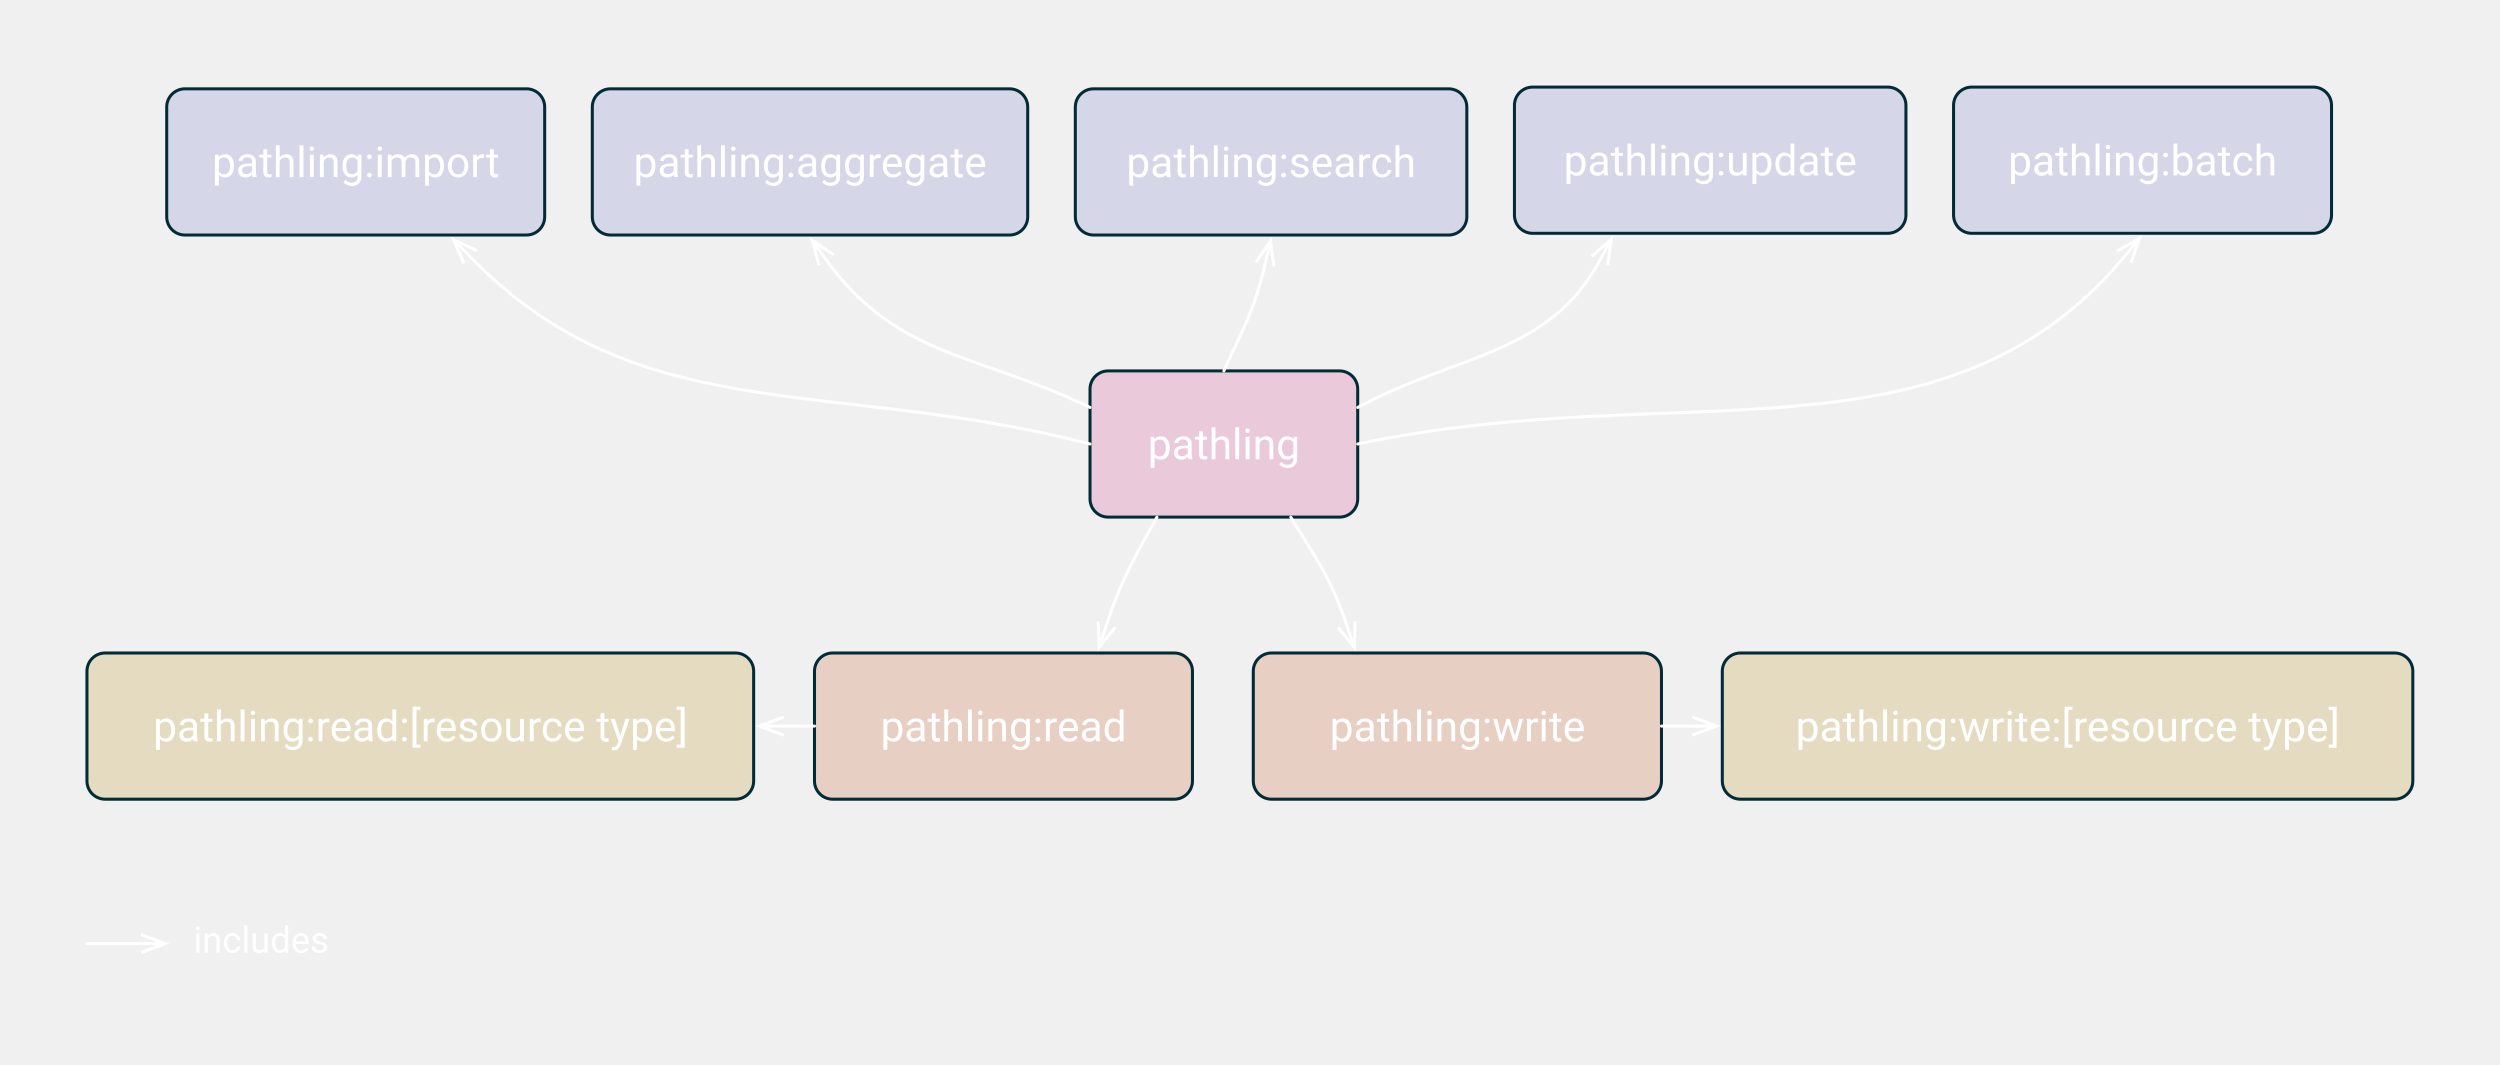
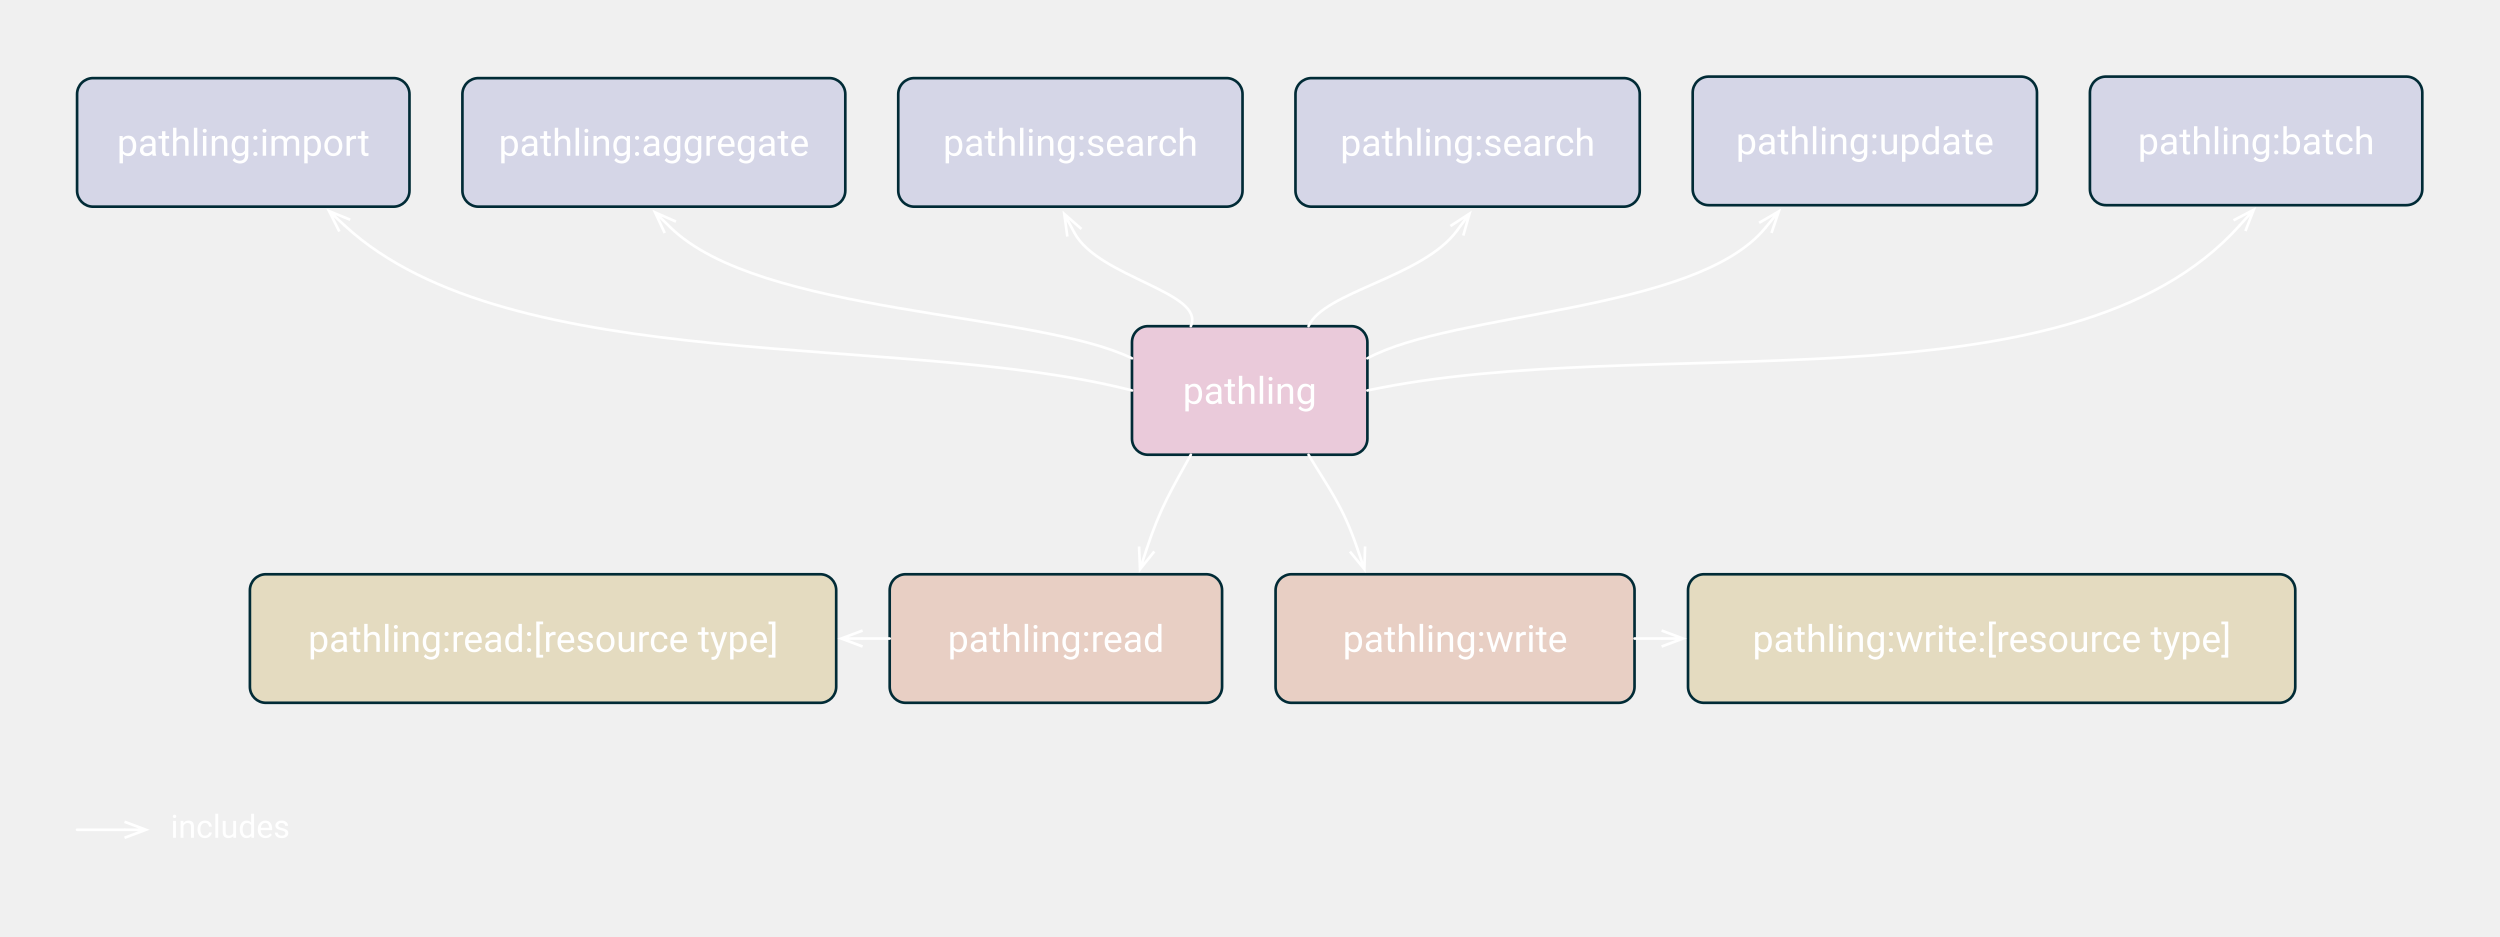
- <svg xmlns="http://www.w3.org/2000/svg" version="1.1" viewBox="500 1682 824 351" width="824" height="351">
+ <svg xmlns="http://www.w3.org/2000/svg" version="1.1" viewBox="435 1682 937 351" width="937" height="351">
  <defs>
    <marker orient="auto" overflow="visible" markerUnits="strokeWidth" id="StickArrow_Marker" stroke-linejoin="miter" stroke-miterlimit="10" viewBox="-1 -4 10 8" markerWidth="10" markerHeight="8" color="white">
      <g>
        <path d="M 8 0 L 0 0 M 0 -3 L 8 0 L 0 3" fill="none" stroke="currentColor" stroke-width="1" />
      </g>
    </marker>
+     <marker orient="auto" overflow="visible" markerUnits="strokeWidth" id="StickArrow_Marker_2" stroke-linejoin="miter" stroke-miterlimit="10" viewBox="-1 -4 10 8" markerWidth="10" markerHeight="8" color="white">
+       <g>
+         <path d="M 8 0 L 0 0 M 0 -3 L 8 0 L 0 3" fill="none" stroke="currentColor" stroke-width="1" />
+       </g>
+     </marker>
  </defs>
-   <g id="Authorities_(dark)" fill-opacity="1" stroke="none" stroke-opacity="1" stroke-dasharray="none" fill="none">
+   <g id="Authorities_(dark)" stroke="none" fill="none" stroke-dasharray="none" stroke-opacity="1" fill-opacity="1">
    <g id="Authorities_(dark)_Layer_1">
      <g id="Graphic_16">
        <path d="M 865.269 1804.252 L 941.5 1804.252 C 944.813 1804.252 947.5 1806.938 947.5 1810.252 L 947.5 1846.441 C 947.5 1849.755 944.813 1852.441 941.5 1852.441 L 865.269 1852.441 C 861.955 1852.441 859.269 1849.755 859.269 1846.441 L 859.269 1810.252 C 859.269 1806.938 861.955 1804.252 865.269 1804.252 Z" fill="#d33682" fill-opacity=".2" />
        <path d="M 865.269 1804.252 L 941.5 1804.252 C 944.813 1804.252 947.5 1806.938 947.5 1810.252 L 947.5 1846.441 C 947.5 1849.755 944.813 1852.441 941.5 1852.441 L 865.269 1852.441 C 861.955 1852.441 859.269 1849.755 859.269 1846.441 L 859.269 1810.252 C 859.269 1806.938 861.955 1804.252 865.269 1804.252 Z" stroke="#012b36" stroke-linecap="round" stroke-linejoin="round" stroke-width="1" />
        <text transform="translate(864.269 1820.347)" fill="white">
-           <tspan font-family="Roboto, sans-serif" font-size="14" fill="white" x="14.051" y="13">pathling
-           </tspan>
+           <tspan font-family="Roboto" font-size="14" fill="white" x="14.051" y="13">pathling</tspan>
        </text>
      </g>
      <g id="Graphic_21">
        <path d="M 774.456 1897.228 L 887.037 1897.228 C 890.35 1897.228 893.037 1899.915 893.037 1903.228 L 893.037 1939.417 C 893.037 1942.731 890.35 1945.417 887.037 1945.417 L 774.456 1945.417 C 771.142 1945.417 768.456 1942.731 768.456 1939.417 L 768.456 1903.228 C 768.456 1899.915 771.142 1897.228 774.456 1897.228 Z" fill="#cb4b16" fill-opacity=".2" />
        <path d="M 774.456 1897.228 L 887.037 1897.228 C 890.35 1897.228 893.037 1899.915 893.037 1903.228 L 893.037 1939.417 C 893.037 1942.731 890.35 1945.417 887.037 1945.417 L 774.456 1945.417 C 771.142 1945.417 768.456 1942.731 768.456 1939.417 L 768.456 1903.228 C 768.456 1899.915 771.142 1897.228 774.456 1897.228 Z" stroke="#012b36" stroke-linecap="round" stroke-linejoin="round" stroke-width="1" />
        <text transform="translate(773.4555 1913.323)" fill="white">
-           <tspan font-family="Roboto, sans-serif" font-size="14" fill="white" x="16.764" y="13">pathling:read
-           </tspan>
+           <tspan font-family="Roboto" font-size="14" fill="white" x="16.764" y="13">pathling:read</tspan>
        </text>
      </g>
      <g id="Line_22">
        <path d="M 881.327 1852.441 C 874.393 1865.08 869.914 1872.07 864.771 1887.757" marker-end="url(#StickArrow_Marker)" stroke="white" stroke-linecap="round" stroke-linejoin="round" stroke-width="1" />
      </g>
      <g id="Graphic_23">
        <path d="M 919.084 1897.228 L 1041.623 1897.228 C 1044.937 1897.228 1047.623 1899.915 1047.623 1903.228 L 1047.623 1939.417 C 1047.623 1942.731 1044.937 1945.417 1041.623 1945.417 L 919.084 1945.417 C 915.771 1945.417 913.084 1942.731 913.084 1939.417 L 913.084 1903.228 C 913.084 1899.915 915.771 1897.228 919.084 1897.228 Z" fill="#cb4b16" fill-opacity=".2" />
        <path d="M 919.084 1897.228 L 1041.623 1897.228 C 1044.937 1897.228 1047.623 1899.915 1047.623 1903.228 L 1047.623 1939.417 C 1047.623 1942.731 1044.937 1945.417 1041.623 1945.417 L 919.084 1945.417 C 915.771 1945.417 913.084 1942.731 913.084 1939.417 L 913.084 1903.228 C 913.084 1899.915 915.771 1897.228 919.084 1897.228 Z" stroke="#012b36" stroke-linecap="round" stroke-linejoin="round" stroke-width="1" />
        <text transform="translate(918.0844 1913.323)" fill="white">
-           <tspan font-family="Roboto, sans-serif" font-size="14" fill="white" x="20.187" y="13">pathling:write
-           </tspan>
+           <tspan font-family="Roboto" font-size="14" fill="white" x="20.187" y="13">pathling:write</tspan>
        </text>
      </g>
      <g id="Line_24">
        <path d="M 925.442 1852.441 C 933.086 1865.169 938.251 1871.441 943.794 1887.768" marker-end="url(#StickArrow_Marker)" stroke="white" stroke-linecap="round" stroke-linejoin="round" stroke-width="1" />
      </g>
      <g id="Graphic_25">
        <path d="M 534.661 1897.228 L 742.408 1897.228 C 745.721 1897.228 748.408 1899.915 748.408 1903.228 L 748.408 1939.417 C 748.408 1942.731 745.721 1945.417 742.408 1945.417 L 534.661 1945.417 C 531.348 1945.417 528.661 1942.731 528.661 1939.417 L 528.661 1903.228 C 528.661 1899.915 531.348 1897.228 534.661 1897.228 Z" fill="#b58900" fill-opacity=".2" />
        <path d="M 534.661 1897.228 L 742.408 1897.228 C 745.721 1897.228 748.408 1899.915 748.408 1903.228 L 748.408 1939.417 C 748.408 1942.731 745.721 1945.417 742.408 1945.417 L 534.661 1945.417 C 531.348 1945.417 528.661 1942.731 528.661 1939.417 L 528.661 1903.228 C 528.661 1899.915 531.348 1897.228 534.661 1897.228 Z" stroke="#012b36" stroke-linecap="round" stroke-linejoin="round" stroke-width="1" />
        <text transform="translate(533.6614 1913.323)" fill="white">
-           <tspan font-family="Roboto, sans-serif" font-size="14" fill="white" x="16.823" y="13">pathling:read:[resource type]
-           </tspan>
+           <tspan font-family="Roboto" font-size="14" fill="white" x="16.823" y="13">pathling:read:[resource type]</tspan>
        </text>
      </g>
      <g id="Graphic_26">
        <path d="M 1073.671 1897.228 L 1289.265 1897.228 C 1292.579 1897.228 1295.265 1899.915 1295.265 1903.228 L 1295.265 1939.417 C 1295.265 1942.731 1292.579 1945.417 1289.265 1945.417 L 1073.671 1945.417 C 1070.357 1945.417 1067.671 1942.731 1067.671 1939.417 L 1067.671 1903.228 C 1067.671 1899.915 1070.357 1897.228 1073.671 1897.228 Z" fill="#b58900" fill-opacity=".2" />
        <path d="M 1073.671 1897.228 L 1289.265 1897.228 C 1292.579 1897.228 1295.265 1899.915 1295.265 1903.228 L 1295.265 1939.417 C 1295.265 1942.731 1292.579 1945.417 1289.265 1945.417 L 1073.671 1945.417 C 1070.357 1945.417 1067.671 1942.731 1067.671 1939.417 L 1067.671 1903.228 C 1067.671 1899.915 1070.357 1897.228 1073.671 1897.228 Z" stroke="#012b36" stroke-linecap="round" stroke-linejoin="round" stroke-width="1" />
        <text transform="translate(1072.671 1913.323)" fill="white">
-           <tspan font-family="Roboto, sans-serif" font-size="14" fill="white" x="19.192" y="13">pathling:write:[resource type]
-           </tspan>
+           <tspan font-family="Roboto" font-size="14" fill="white" x="19.192" y="13">pathling:write:[resource type]</tspan>
        </text>
      </g>
      <g id="Line_27">
        <line x1="768.456" y1="1921.323" x2="758.308" y2="1921.323" marker-end="url(#StickArrow_Marker)" stroke="white" stroke-linecap="round" stroke-linejoin="round" stroke-width="1" />
      </g>
      <g id="Line_28">
        <line x1="1047.623" y1="1921.323" x2="1057.771" y2="1921.323" marker-end="url(#StickArrow_Marker)" stroke="white" stroke-linecap="round" stroke-linejoin="round" stroke-width="1" />
      </g>
      <g id="Line_32">
-         <path d="M 859.269 1828.347 C 773.845 1806.275 710.814 1823.93 655.083 1766.746" marker-end="url(#StickArrow_Marker)" stroke="white" stroke-linecap="round" stroke-linejoin="round" stroke-width="1" />
+         <path d="M 859.269 1828.347 C 773.754 1806.251 626.357 1823.968 564.224 1766.563" marker-end="url(#StickArrow_Marker)" stroke="white" stroke-linecap="round" stroke-linejoin="round" stroke-width="1" />
      </g>
      <g id="Line_33">
-         <path d="M 859.269 1816.299 C 823.216 1798.736 795.719 1800.088 772.406 1767.75" marker-end="url(#StickArrow_Marker)" stroke="white" stroke-linecap="round" stroke-linejoin="round" stroke-width="1" />
+         <path d="M 859.269 1816.299 C 823.013 1798.637 719.87 1800.103 686.242 1767.2" marker-end="url(#StickArrow_Marker)" stroke="white" stroke-linecap="round" stroke-linejoin="round" stroke-width="1" />
      </g>
      <g id="Line_34">
-         <path d="M 903.384 1804.252 C 908.99 1791.489 912.989 1786.052 916.934 1769.153" marker-end="url(#StickArrow_Marker)" stroke="white" stroke-linecap="round" stroke-linejoin="round" stroke-width="1" />
+         <path d="M 881.327 1804.252 C 886.923 1791.513 846.711 1786.072 837.682 1769.246" marker-end="url(#StickArrow_Marker)" stroke="white" stroke-linecap="round" stroke-linejoin="round" stroke-width="1" />
      </g>
      <g id="Line_36">
-         <line x1="528.661" y1="1993" x2="546.448" y2="1993" marker-end="url(#StickArrow_Marker)" stroke="white" stroke-linecap="round" stroke-linejoin="round" stroke-width="1" />
+         <line x1="463.888" y1="1993" x2="481.675" y2="1993" marker-end="url(#StickArrow_Marker)" stroke="white" stroke-linecap="round" stroke-linejoin="round" stroke-width="1" />
      </g>
      <g id="Graphic_35">
-         <text transform="translate(563.7208 1985)" fill="white">
-           <tspan font-family="Roboto, sans-serif" font-size="12" fill="white" x="0" y="11">includes
-           </tspan>
+         <text transform="translate(498.9478 1985)" fill="white">
+           <tspan font-family="Roboto" font-size="12" fill="white" x="0" y="11">includes</tspan>
        </text>
      </g>
      <g id="Graphic_29">
-         <path d="M 560.947 1711.276 L 673.528 1711.276 C 676.842 1711.276 679.528 1713.962 679.528 1717.276 L 679.528 1753.465 C 679.528 1756.778 676.842 1759.465 673.528 1759.465 L 560.947 1759.465 C 557.634 1759.465 554.947 1756.778 554.947 1753.465 L 554.947 1717.276 C 554.947 1713.962 557.634 1711.276 560.947 1711.276 Z" fill="#6c71c4" fill-opacity=".2" />
-         <path d="M 560.947 1711.276 L 673.528 1711.276 C 676.842 1711.276 679.528 1713.962 679.528 1717.276 L 679.528 1753.465 C 679.528 1756.778 676.842 1759.465 673.528 1759.465 L 560.947 1759.465 C 557.634 1759.465 554.947 1756.778 554.947 1753.465 L 554.947 1717.276 C 554.947 1713.962 557.634 1711.276 560.947 1711.276 Z" stroke="#012b36" stroke-linecap="round" stroke-linejoin="round" stroke-width="1" />
-         <text transform="translate(559.9473 1727.37)" fill="white">
-           <tspan font-family="Roboto, sans-serif" font-size="14" fill="white" x="9.952" y="13">pathling:import
-           </tspan>
+         <path d="M 469.888 1711.276 L 582.469 1711.276 C 585.783 1711.276 588.469 1713.962 588.469 1717.276 L 588.469 1753.465 C 588.469 1756.778 585.783 1759.465 582.469 1759.465 L 469.888 1759.465 C 466.575 1759.465 463.888 1756.778 463.888 1753.465 L 463.888 1717.276 C 463.888 1713.962 466.575 1711.276 469.888 1711.276 Z" fill="#6c71c4" fill-opacity=".2" />
+         <path d="M 469.888 1711.276 L 582.469 1711.276 C 585.783 1711.276 588.469 1713.962 588.469 1717.276 L 588.469 1753.465 C 588.469 1756.778 585.783 1759.465 582.469 1759.465 L 469.888 1759.465 C 466.575 1759.465 463.888 1756.778 463.888 1753.465 L 463.888 1717.276 C 463.888 1713.962 466.575 1711.276 469.888 1711.276 Z" stroke="#012b36" stroke-linecap="round" stroke-linejoin="round" stroke-width="1" />
+         <text transform="translate(468.8884 1727.37)" fill="white">
+           <tspan font-family="Roboto" font-size="14" fill="white" x="9.952" y="13">pathling:import</tspan>
        </text>
      </g>
      <g id="Graphic_30">
-         <path d="M 701.224 1711.276 L 832.732 1711.276 C 836.046 1711.276 838.732 1713.962 838.732 1717.276 L 838.732 1753.465 C 838.732 1756.778 836.046 1759.465 832.732 1759.465 L 701.224 1759.465 C 697.911 1759.465 695.224 1756.778 695.224 1753.465 L 695.224 1717.276 C 695.224 1713.962 697.911 1711.276 701.224 1711.276 Z" fill="#6c71c4" fill-opacity=".2" />
-         <path d="M 701.224 1711.276 L 832.732 1711.276 C 836.046 1711.276 838.732 1713.962 838.732 1717.276 L 838.732 1753.465 C 838.732 1756.778 836.046 1759.465 832.732 1759.465 L 701.224 1759.465 C 697.911 1759.465 695.224 1756.778 695.224 1753.465 L 695.224 1717.276 C 695.224 1713.962 697.911 1711.276 701.224 1711.276 Z" stroke="#012b36" stroke-linecap="round" stroke-linejoin="round" stroke-width="1" />
-         <text transform="translate(700.2244 1727.37)" fill="white">
-           <tspan font-family="Roboto, sans-serif" font-size="14" fill="white" x="8.59" y="13">pathling:aggregate
-           </tspan>
+         <path d="M 614.312 1711.276 L 745.82 1711.276 C 749.133 1711.276 751.82 1713.962 751.82 1717.276 L 751.82 1753.465 C 751.82 1756.778 749.133 1759.465 745.82 1759.465 L 614.312 1759.465 C 610.998 1759.465 608.312 1756.778 608.312 1753.465 L 608.312 1717.276 C 608.312 1713.962 610.998 1711.276 614.312 1711.276 Z" fill="#6c71c4" fill-opacity=".2" />
+         <path d="M 614.312 1711.276 L 745.82 1711.276 C 749.133 1711.276 751.82 1713.962 751.82 1717.276 L 751.82 1753.465 C 751.82 1756.778 749.133 1759.465 745.82 1759.465 L 614.312 1759.465 C 610.998 1759.465 608.312 1756.778 608.312 1753.465 L 608.312 1717.276 C 608.312 1713.962 610.998 1711.276 614.312 1711.276 Z" stroke="#012b36" stroke-linecap="round" stroke-linejoin="round" stroke-width="1" />
+         <text transform="translate(613.3119 1727.37)" fill="white">
+           <tspan font-family="Roboto" font-size="14" fill="white" x="8.59" y="13">pathling:aggregate</tspan>
        </text>
      </g>
      <g id="Graphic_31">
-         <path d="M 860.428 1711.276 L 977.465 1711.276 C 980.779 1711.276 983.465 1713.962 983.465 1717.276 L 983.465 1753.465 C 983.465 1756.778 980.779 1759.465 977.465 1759.465 L 860.428 1759.465 C 857.115 1759.465 854.428 1756.778 854.428 1753.465 L 854.428 1717.276 C 854.428 1713.962 857.115 1711.276 860.428 1711.276 Z" fill="#6c71c4" fill-opacity=".2" />
-         <path d="M 860.428 1711.276 L 977.465 1711.276 C 980.779 1711.276 983.465 1713.962 983.465 1717.276 L 983.465 1753.465 C 983.465 1756.778 980.779 1759.465 977.465 1759.465 L 860.428 1759.465 C 857.115 1759.465 854.428 1756.778 854.428 1753.465 L 854.428 1717.276 C 854.428 1713.962 857.115 1711.276 860.428 1711.276 Z" stroke="#012b36" stroke-linecap="round" stroke-linejoin="round" stroke-width="1" />
-         <text transform="translate(859.4283 1727.37)" fill="white">
-           <tspan font-family="Roboto, sans-serif" font-size="14" fill="white" x="11.81" y="13">pathling:search
-           </tspan>
+         <path d="M 777.662 1711.276 L 894.699 1711.276 C 898.012 1711.276 900.699 1713.962 900.699 1717.276 L 900.699 1753.465 C 900.699 1756.778 898.012 1759.465 894.699 1759.465 L 777.662 1759.465 C 774.348 1759.465 771.662 1756.778 771.662 1753.465 L 771.662 1717.276 C 771.662 1713.962 774.348 1711.276 777.662 1711.276 Z" fill="#6c71c4" fill-opacity=".2" />
+         <path d="M 777.662 1711.276 L 894.699 1711.276 C 898.012 1711.276 900.699 1713.962 900.699 1717.276 L 900.699 1753.465 C 900.699 1756.778 898.012 1759.465 894.699 1759.465 L 777.662 1759.465 C 774.348 1759.465 771.662 1756.778 771.662 1753.465 L 771.662 1717.276 C 771.662 1713.962 774.348 1711.276 777.662 1711.276 Z" stroke="#012b36" stroke-linecap="round" stroke-linejoin="round" stroke-width="1" />
+         <text transform="translate(776.6622 1727.37)" fill="white">
+           <tspan font-family="Roboto" font-size="14" fill="white" x="11.81" y="13">pathling:search</tspan>
        </text>
      </g>
      <g id="Graphic_37">
-         <path d="M 1005.161 1710.709 L 1122.197 1710.709 C 1125.511 1710.709 1128.197 1713.395 1128.197 1716.709 L 1128.197 1752.898 C 1128.197 1756.211 1125.511 1758.898 1122.197 1758.898 L 1005.161 1758.898 C 1001.847 1758.898 999.161 1756.211 999.161 1752.898 L 999.161 1716.709 C 999.161 1713.395 1001.847 1710.709 1005.161 1710.709 Z" fill="#6c71c4" fill-opacity=".2" />
-         <path d="M 1005.161 1710.709 L 1122.197 1710.709 C 1125.511 1710.709 1128.197 1713.395 1128.197 1716.709 L 1128.197 1752.898 C 1128.197 1756.211 1125.511 1758.898 1122.197 1758.898 L 1005.161 1758.898 C 1001.847 1758.898 999.161 1756.211 999.161 1752.898 L 999.161 1716.709 C 999.161 1713.395 1001.847 1710.709 1005.161 1710.709 Z" stroke="#012b36" stroke-linecap="round" stroke-linejoin="round" stroke-width="1" />
-         <text transform="translate(1004.161 1726.803)" fill="white">
-           <tspan font-family="Roboto, sans-serif" font-size="14" fill="white" x="11.222" y="13">pathling:update
-           </tspan>
+         <path d="M 1075.42 1710.709 L 1192.457 1710.709 C 1195.771 1710.709 1198.457 1713.395 1198.457 1716.709 L 1198.457 1752.898 C 1198.457 1756.211 1195.771 1758.898 1192.457 1758.898 L 1075.42 1758.898 C 1072.107 1758.898 1069.42 1756.211 1069.42 1752.898 L 1069.42 1716.709 C 1069.42 1713.395 1072.107 1710.709 1075.42 1710.709 Z" fill="#6c71c4" fill-opacity=".2" />
+         <path d="M 1075.42 1710.709 L 1192.457 1710.709 C 1195.771 1710.709 1198.457 1713.395 1198.457 1716.709 L 1198.457 1752.898 C 1198.457 1756.211 1195.771 1758.898 1192.457 1758.898 L 1075.42 1758.898 C 1072.107 1758.898 1069.42 1756.211 1069.42 1752.898 L 1069.42 1716.709 C 1069.42 1713.395 1072.107 1710.709 1075.42 1710.709 Z" stroke="#012b36" stroke-linecap="round" stroke-linejoin="round" stroke-width="1" />
+         <text transform="translate(1074.42 1726.803)" fill="white">
+           <tspan font-family="Roboto" font-size="14" fill="white" x="11.222" y="13">pathling:update</tspan>
        </text>
      </g>
      <g id="Graphic_38">
-         <path d="M 1149.894 1710.709 L 1262.475 1710.709 C 1265.788 1710.709 1268.475 1713.395 1268.475 1716.709 L 1268.475 1752.898 C 1268.475 1756.211 1265.788 1758.898 1262.475 1758.898 L 1149.894 1758.898 C 1146.58 1758.898 1143.894 1756.211 1143.894 1752.898 L 1143.894 1716.709 C 1143.894 1713.395 1146.58 1710.709 1149.894 1710.709 Z" fill="#6c71c4" fill-opacity=".2" />
-         <path d="M 1149.894 1710.709 L 1262.475 1710.709 C 1265.788 1710.709 1268.475 1713.395 1268.475 1716.709 L 1268.475 1752.898 C 1268.475 1756.211 1265.788 1758.898 1262.475 1758.898 L 1149.894 1758.898 C 1146.58 1758.898 1143.894 1756.211 1143.894 1752.898 L 1143.894 1716.709 C 1143.894 1713.395 1146.58 1710.709 1149.894 1710.709 Z" stroke="#012b36" stroke-linecap="round" stroke-linejoin="round" stroke-width="1" />
-         <text transform="translate(1148.894 1726.803)" fill="white">
-           <tspan font-family="Roboto, sans-serif" font-size="14" fill="white" x="12.99" y="13">pathling:batch
-           </tspan>
+         <path d="M 1224.299 1710.709 L 1336.88 1710.709 C 1340.194 1710.709 1342.88 1713.395 1342.88 1716.709 L 1342.88 1752.898 C 1342.88 1756.211 1340.194 1758.898 1336.88 1758.898 L 1224.299 1758.898 C 1220.986 1758.898 1218.299 1756.211 1218.299 1752.898 L 1218.299 1716.709 C 1218.299 1713.395 1220.986 1710.709 1224.299 1710.709 Z" fill="#6c71c4" fill-opacity=".2" />
+         <path d="M 1224.299 1710.709 L 1336.88 1710.709 C 1340.194 1710.709 1342.88 1713.395 1342.88 1716.709 L 1342.88 1752.898 C 1342.88 1756.211 1340.194 1758.898 1336.88 1758.898 L 1224.299 1758.898 C 1220.986 1758.898 1218.299 1756.211 1218.299 1752.898 L 1218.299 1716.709 C 1218.299 1713.395 1220.986 1710.709 1224.299 1710.709 Z" stroke="#012b36" stroke-linecap="round" stroke-linejoin="round" stroke-width="1" />
+         <text transform="translate(1223.299 1726.803)" fill="white">
+           <tspan font-family="Roboto" font-size="14" fill="white" x="12.99" y="13">pathling:batch</tspan>
        </text>
      </g>
      <g id="Line_39">
-         <path d="M 947.5 1816.299 C 980.014 1798.707 1010.298 1799.193 1027.272 1767.892" marker-end="url(#StickArrow_Marker)" stroke="white" stroke-linecap="round" stroke-linejoin="round" stroke-width="1" />
+         <path d="M 947.5 1816.299 C 980.178 1798.618 1070.598 1799.199 1096.634 1767.416" marker-end="url(#StickArrow_Marker)" stroke="white" stroke-linecap="round" stroke-linejoin="round" stroke-width="1" />
      </g>
      <g id="Line_40">
-         <path d="M 947.5 1828.347 C 1052.86 1805.971 1140.386 1838.127 1200.087 1766.692" marker-end="url(#StickArrow_Marker)" stroke="white" stroke-linecap="round" stroke-linejoin="round" stroke-width="1" />
+         <path d="M 947.5 1828.347 C 1052.914 1805.96 1210.056 1838.159 1274.346 1766.584" marker-end="url(#StickArrow_Marker)" stroke="white" stroke-linecap="round" stroke-linejoin="round" stroke-width="1" />
+       </g>
+       <g id="Graphic_41">
+         <path d="M 926.541 1711.276 L 1043.578 1711.276 C 1046.891 1711.276 1049.578 1713.962 1049.578 1717.276 L 1049.578 1753.465 C 1049.578 1756.778 1046.891 1759.465 1043.578 1759.465 L 926.541 1759.465 C 923.227 1759.465 920.541 1756.778 920.541 1753.465 L 920.541 1717.276 C 920.541 1713.962 923.227 1711.276 926.541 1711.276 Z" fill="#6c71c4" fill-opacity=".2" />
+         <path d="M 926.541 1711.276 L 1043.578 1711.276 C 1046.891 1711.276 1049.578 1713.962 1049.578 1717.276 L 1049.578 1753.465 C 1049.578 1756.778 1046.891 1759.465 1043.578 1759.465 L 926.541 1759.465 C 923.227 1759.465 920.541 1756.778 920.541 1753.465 L 920.541 1717.276 C 920.541 1713.962 923.227 1711.276 926.541 1711.276 Z" stroke="#012b36" stroke-linecap="round" stroke-linejoin="round" stroke-width="1" />
+         <text transform="translate(925.5412 1727.37)" fill="white">
+           <tspan font-family="Roboto" font-size="14" fill="white" x="11.81" y="13">pathling:search</tspan>
+         </text>
+       </g>
+       <g id="Line_42">
+         <path d="M 925.442 1804.252 C 931.119 1791.328 968.166 1785.916 981.028 1768.505" marker-end="url(#StickArrow_Marker_2)" stroke="white" stroke-linecap="round" stroke-linejoin="round" stroke-width="1" />
      </g>
    </g>
  </g>
</svg>
